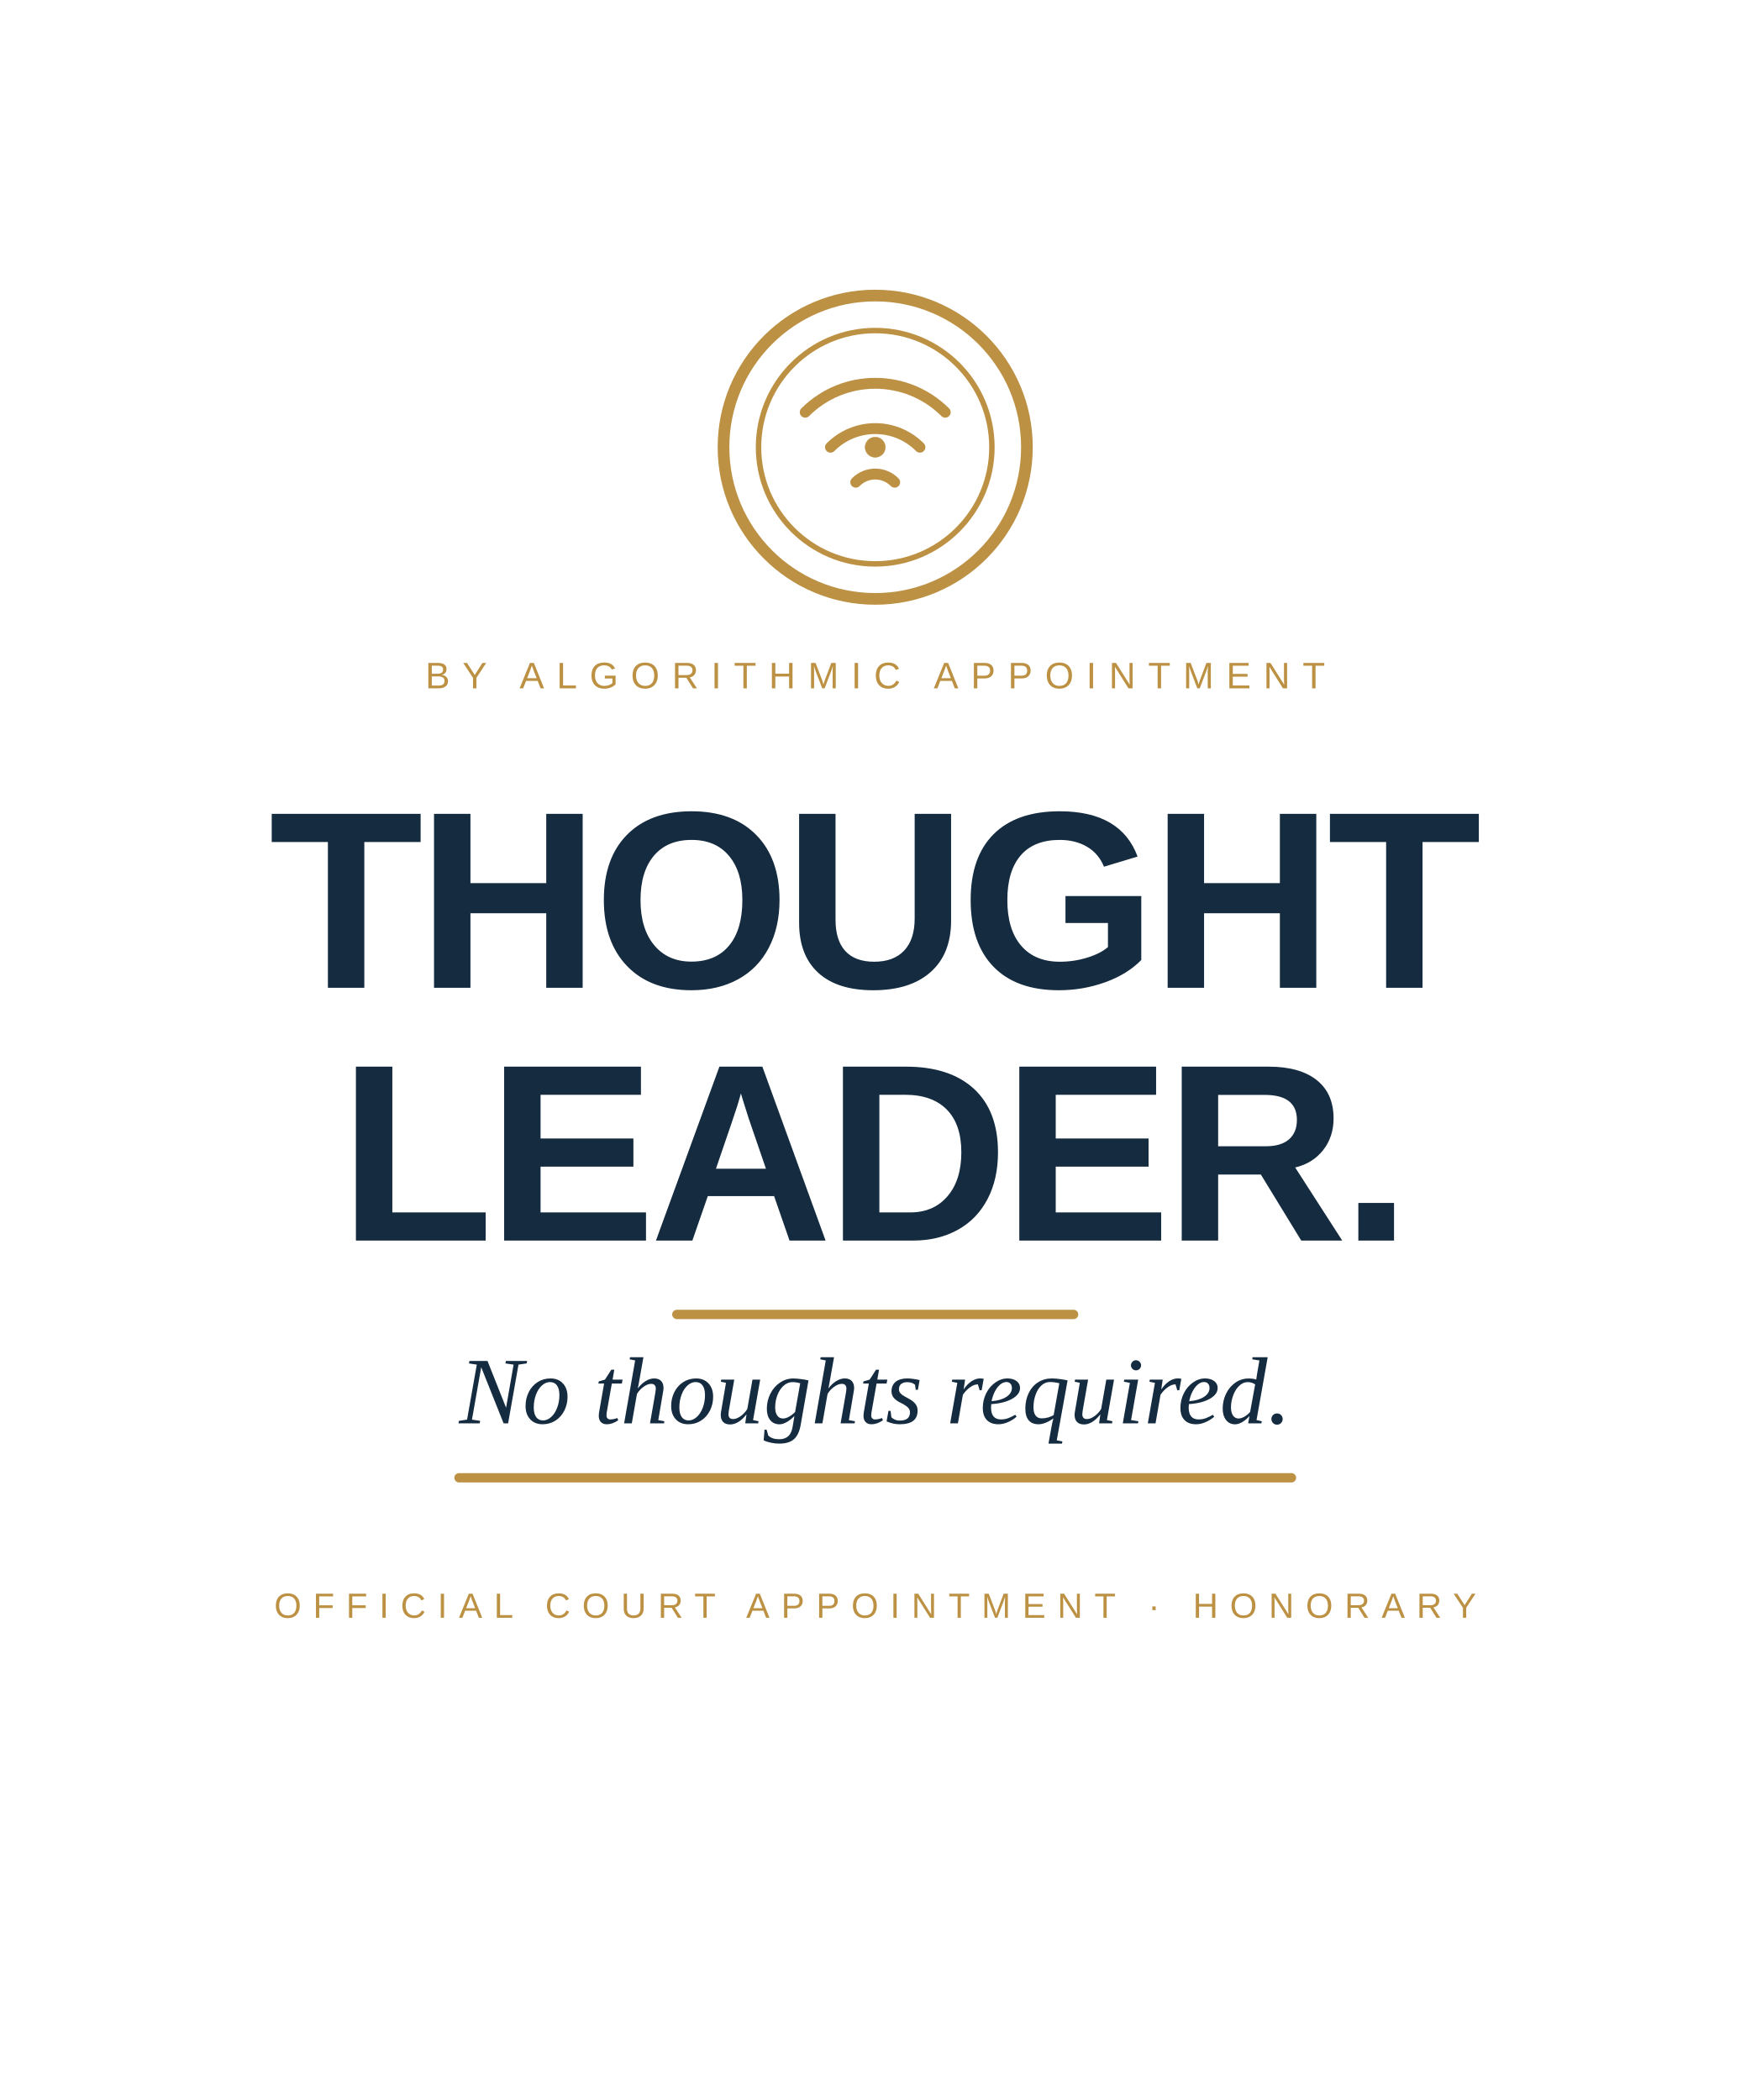
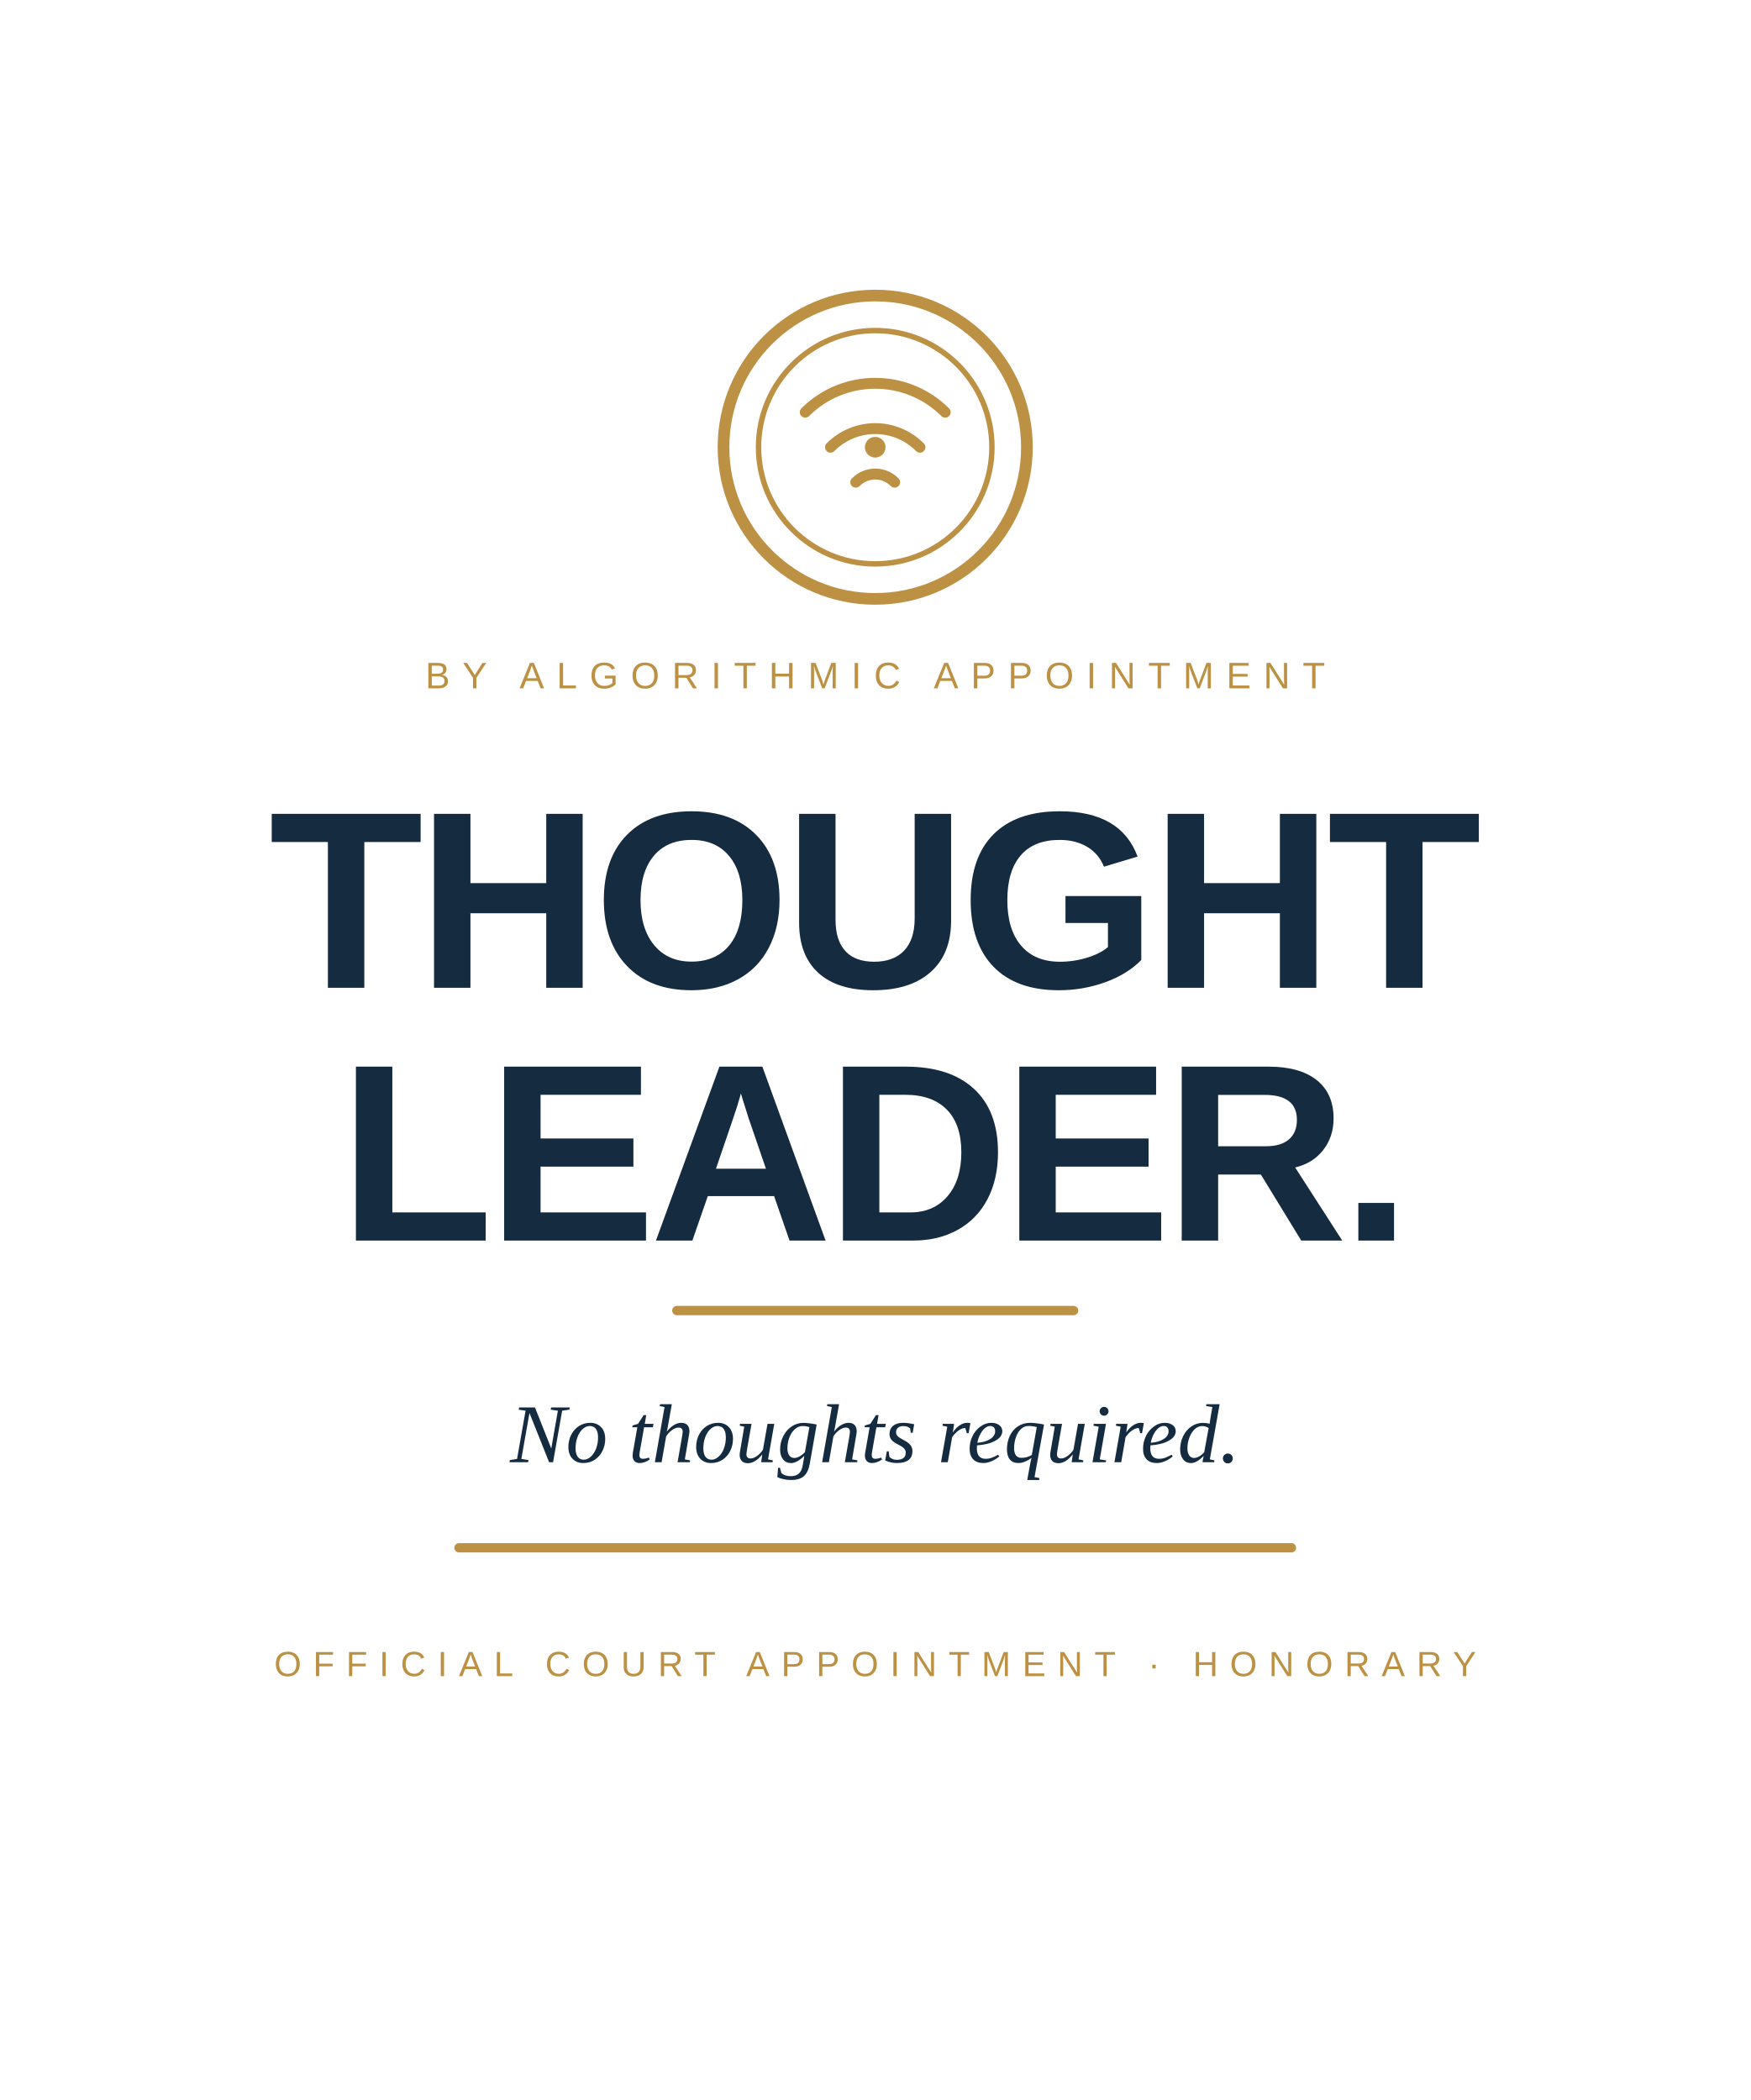
<svg xmlns="http://www.w3.org/2000/svg" width="4500" height="5400" viewBox="0 0 4500 5400">
  <g fill="none" stroke="#BD9143" stroke-linecap="round" stroke-linejoin="round">
    <circle cx="2250" cy="1150" r="390" stroke-width="30" />
    <circle cx="2250" cy="1150" r="300" stroke-width="14" />
    <path d="M2070 1060a255 255 0 0 1 360 0M2135 1150a162 162 0 0 1 230 0M2200 1240a70 70 0 0 1 100 0" stroke-width="28" />
-     <path d="M1740 3380h1020M1180 3800h2140" stroke-width="24" />
+     <path d="M1740 3370h1020M1180 3980h2140" stroke-width="24" />
    <circle cx="2250" cy="1150" r="26" fill="#BD9143" />
  </g>
  <g text-anchor="middle">
    <text x="2250" y="1770" fill="#BD9143" font-family="Arial, Helvetica, sans-serif" font-size="95" letter-spacing="32">BY ALGORITHMIC APPOINTMENT</text>
    <text x="2250" y="2540" fill="#142B40" font-family="Arial Narrow, Arial, sans-serif" font-size="650" font-weight="800" letter-spacing="-16">THOUGHT</text>
    <text x="2250" y="3190" fill="#142B40" font-family="Arial Narrow, Arial, sans-serif" font-size="650" font-weight="800" letter-spacing="-16">LEADER.</text>
-     <text x="2250" y="3660" fill="#142B40" font-family="Georgia, 'Times New Roman', serif" font-size="245" font-style="italic">No thoughts required.</text>
-     <text x="2250" y="4160" fill="#BD9143" font-family="Arial, Helvetica, sans-serif" font-size="90" letter-spacing="30">OFFICIAL COURT APPOINTMENT · HONORARY</text>
+     <text x="2250" y="3760" fill="#142B40" font-family="Georgia, 'Times New Roman', serif" font-size="215" font-style="italic">No thoughts required.</text>
+     <text x="2250" y="4310" fill="#BD9143" font-family="Arial, Helvetica, sans-serif" font-size="90" letter-spacing="30">OFFICIAL COURT APPOINTMENT · HONORARY</text>
  </g>
</svg>
